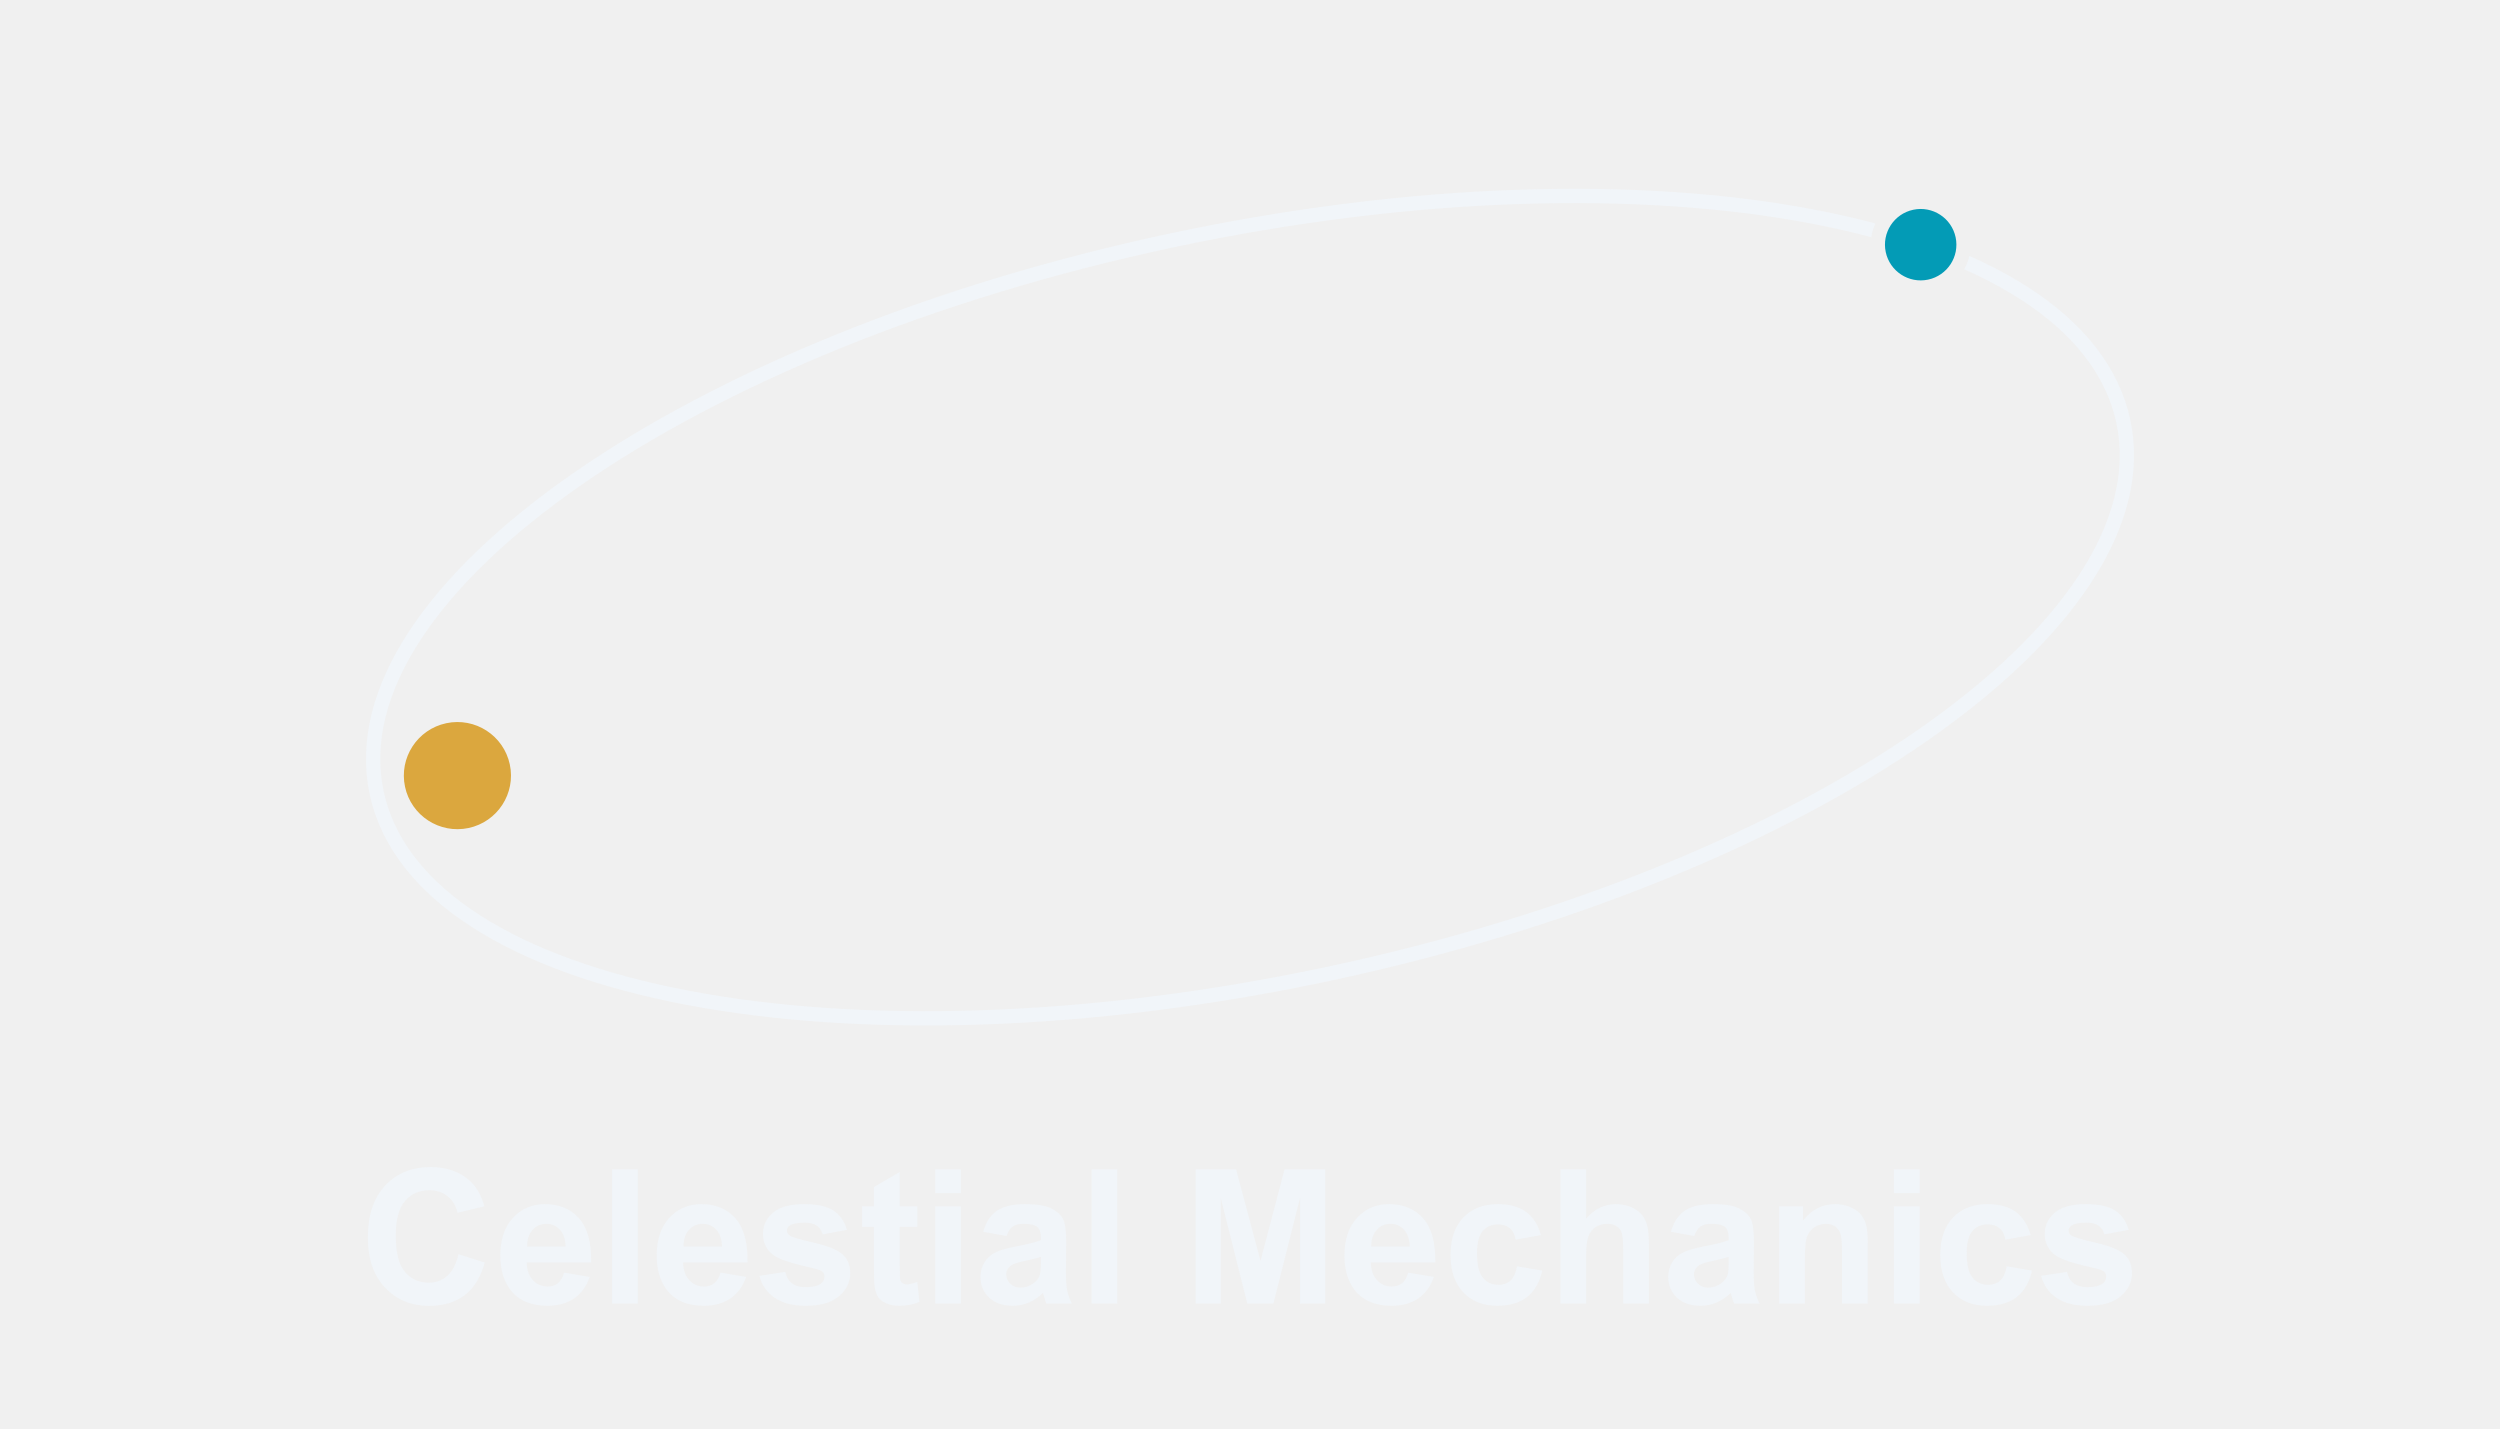
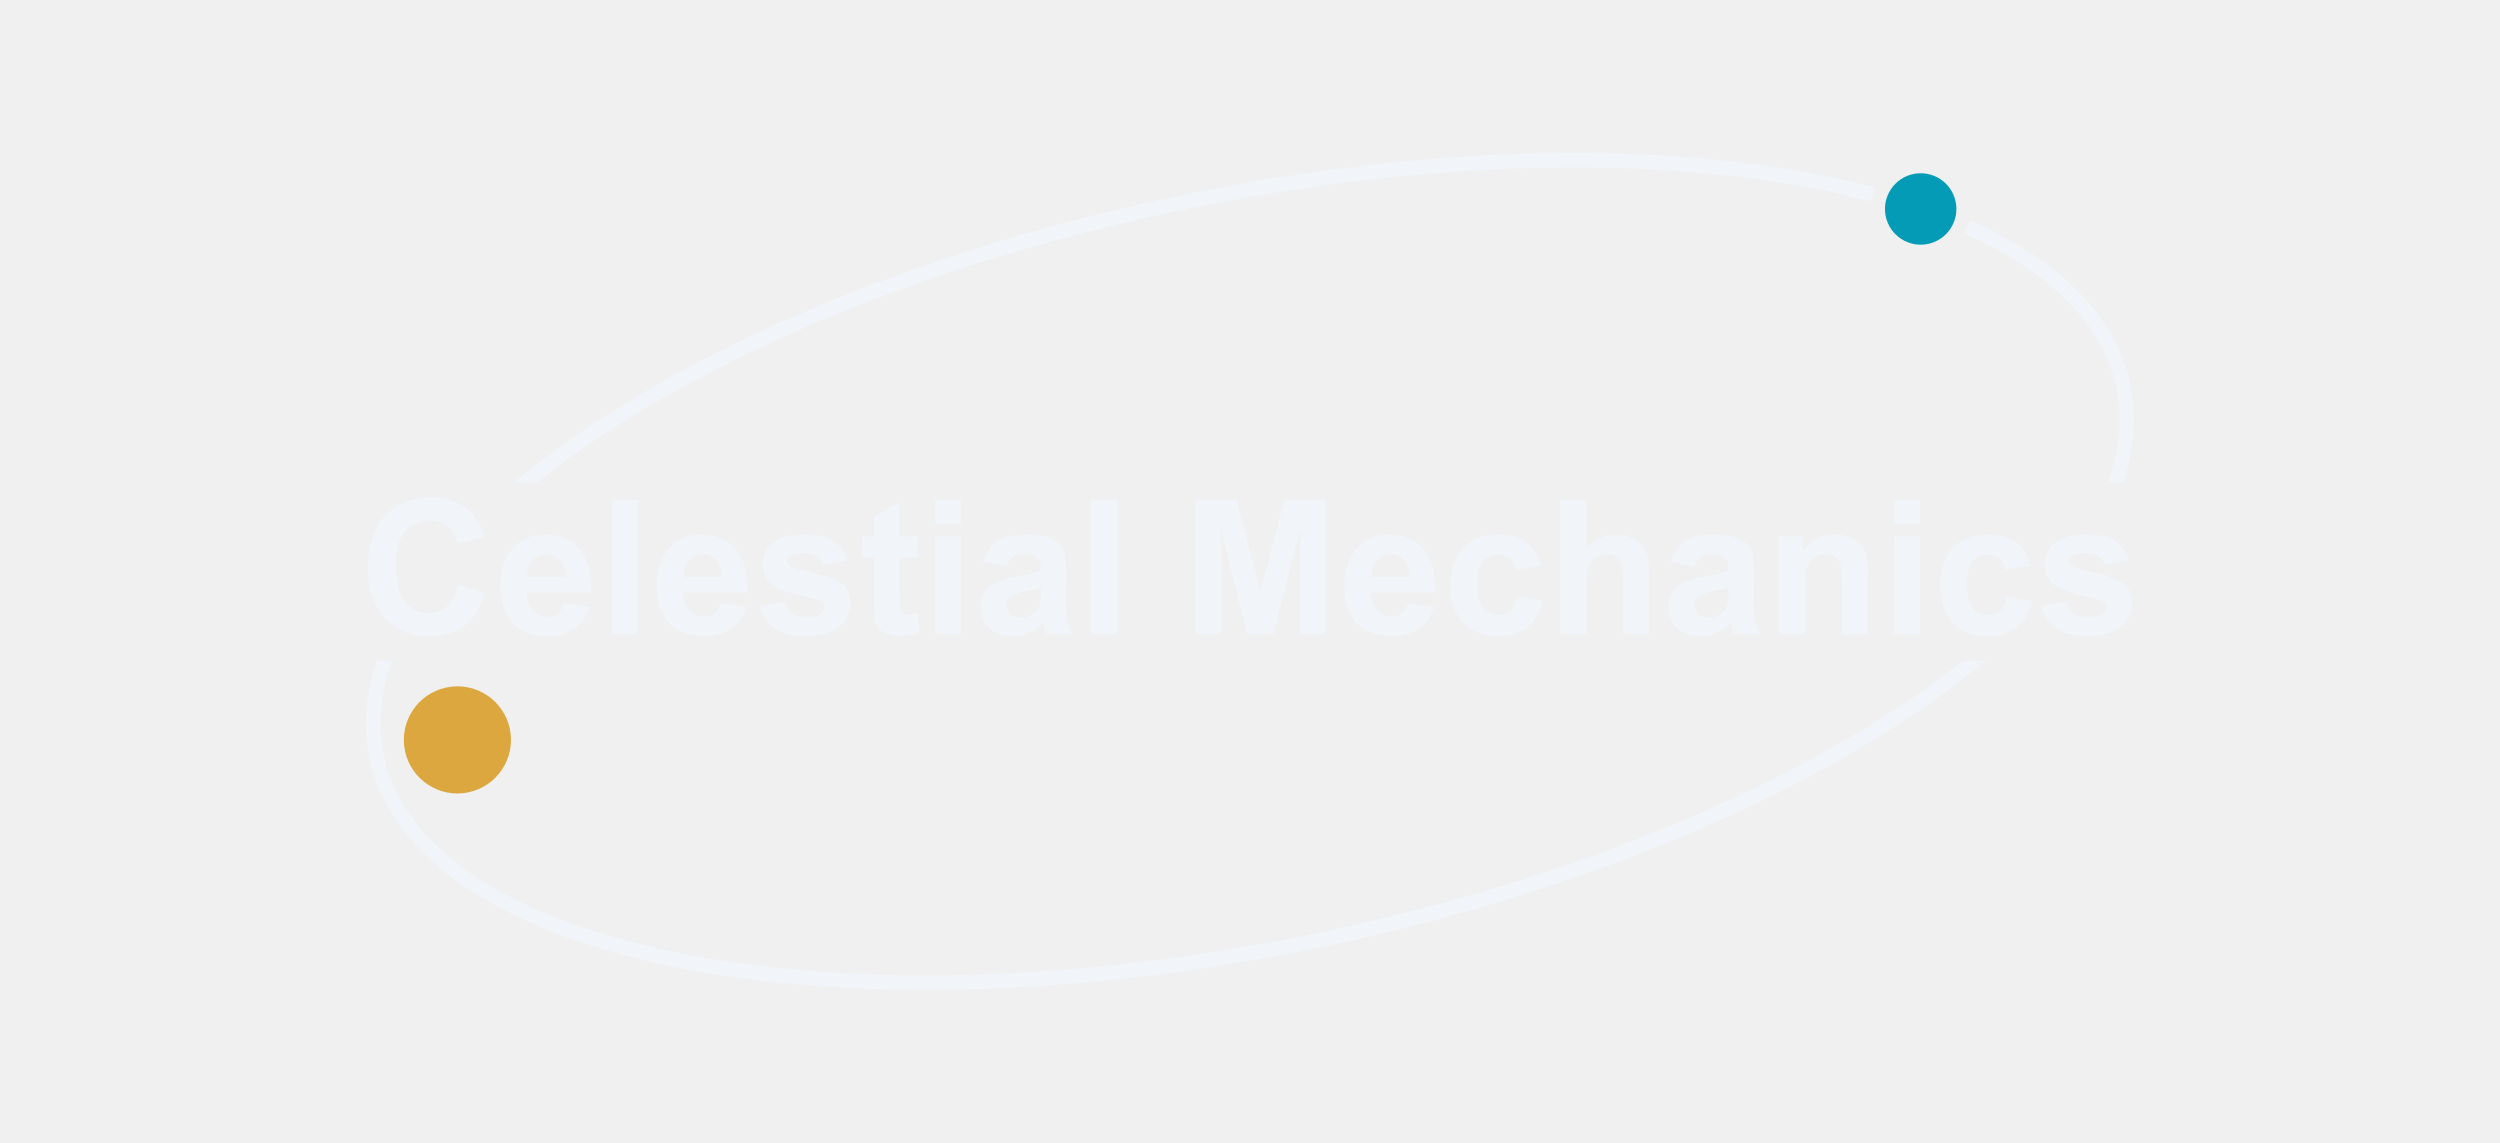
- <svg xmlns="http://www.w3.org/2000/svg" viewBox="0 0 1400 800" width="1400" height="800" role="img" aria-labelledby="logo-title logo-desc" lang="en">
+ <svg xmlns="http://www.w3.org/2000/svg" viewBox="0 0 1400 640" width="1400" height="640" role="img" aria-labelledby="logo-title logo-desc" lang="en">
  <defs>
    <mask id="planet-gap" maskUnits="userSpaceOnUse" x="-520" y="-250" width="1040" height="500">
      <rect x="-520" y="-250" width="1040" height="500" fill="white" />
      <circle cx="409.576" cy="-120.451" r="28" fill="black" />
    </mask>
+     <mask id="wordmark-clearance" maskUnits="userSpaceOnUse" x="0" y="0" width="1400" height="640">
+       <rect width="1400" height="640" fill="white" />
+       <rect x="185.019" y="270" width="1029.961" height="100" fill="black" />
+     </mask>
  </defs>
-   <g id="orbit-symbol" transform="translate(700 340) rotate(-12)">
-     <ellipse id="orbit" cx="0" cy="0" rx="500" ry="210" fill="none" stroke="#f1f5f9" stroke-width="8" mask="url(#planet-gap)" />
-     <circle id="sun" cx="-453.762" cy="0" r="30" fill="#dba73e" />
-     <circle id="planet" cx="409.576" cy="-120.451" r="20" fill="#039bb6" />
+   <g mask="url(#wordmark-clearance)">
+     <g id="orbit-symbol" transform="translate(700 320) rotate(-12)">
+       <ellipse id="orbit" cx="0" cy="0" rx="500" ry="210" fill="none" stroke="#f1f5f9" stroke-width="8" mask="url(#planet-gap)" />
+       <circle id="sun" cx="-453.762" cy="0" r="30" fill="#dba73e" />
+       <circle id="planet" cx="409.576" cy="-120.451" r="20" fill="#039bb6" />
+     </g>
  </g>
-   <path id="wordmark" fill="#f1f5f9" transform="translate(201.0193 730) scale(0.05126953 -0.05126953)" d="M1087 539 1374 448Q1308 208 1154.5 91.5Q1001 -25 765 -25Q473 -25 285.0 174.5Q97 374 97 720Q97 1086 286.0 1288.5Q475 1491 783 1491Q1052 1491 1220 1332Q1320 1238 1370 1062L1077 992Q1051 1106 968.5 1172.0Q886 1238 768 1238Q605 1238 503.5 1121.0Q402 1004 402 742Q402 464 502.0 346.0Q602 228 762 228Q880 228 965.0 303.0Q1050 378 1087 539ZM2241 338 2521 291Q2467 137 2350.5 56.5Q2234 -24 2059 -24Q1782 -24 1649 157Q1544 302 1544 523Q1544 787 1682.0 936.5Q1820 1086 2031 1086Q2268 1086 2405.0 929.5Q2542 773 2536 450H1832Q1835 325 1900.0 255.5Q1965 186 2062 186Q2128 186 2173.0 222.0Q2218 258 2241 338ZM2257 622Q2254 744 2194.0 807.5Q2134 871 2048 871Q1956 871 1896 804Q1836 737 1837 622ZM2765 0V1466H3046V0ZM3949 338 4229 291Q4175 137 4058.5 56.5Q3942 -24 3767 -24Q3490 -24 3357 157Q3252 302 3252 523Q3252 787 3390.0 936.5Q3528 1086 3739 1086Q3976 1086 4113.0 929.5Q4250 773 4244 450H3540Q3543 325 3608.0 255.5Q3673 186 3770 186Q3836 186 3881.0 222.0Q3926 258 3949 338ZM3965 622Q3962 744 3902.0 807.5Q3842 871 3756 871Q3664 871 3604 804Q3544 737 3545 622ZM4374 303 4656 346Q4674 264 4729.0 221.5Q4784 179 4883 179Q4992 179 5047 219Q5084 247 5084 294Q5084 326 5064 347Q5043 367 4970 384Q4630 459 4539 521Q4413 607 4413 760Q4413 898 4522.0 992.0Q4631 1086 4860 1086Q5078 1086 5184.0 1015.0Q5290 944 5330 805L5065 756Q5048 818 5000.5 851.0Q4953 884 4865 884Q4754 884 4706 853Q4674 831 4674 796Q4674 766 4702 745Q4740 717 4964.5 666.0Q5189 615 5278 541Q5366 466 5366 332Q5366 186 5244.0 81.0Q5122 -24 4883 -24Q4666 -24 4539.5 64.0Q4413 152 4374 303ZM6099 1062V838H5907V410Q5907 280 5912.5 258.5Q5918 237 5937.5 223.0Q5957 209 5985 209Q6024 209 6098 236L6122 18Q6024 -24 5900 -24Q5824 -24 5763.0 1.5Q5702 27 5673.5 67.5Q5645 108 5634 177Q5625 226 5625 375V838H5496V1062H5625V1273L5907 1437V1062ZM6294 1206V1466H6575V1206ZM6294 0V1062H6575V0ZM7073 738 6818 784Q6861 938 6966.0 1012.0Q7071 1086 7278 1086Q7466 1086 7558.0 1041.5Q7650 997 7687.5 928.5Q7725 860 7725 677L7722 349Q7722 209 7735.5 142.5Q7749 76 7786 0H7508Q7497 28 7481 83Q7474 108 7471 116Q7399 46 7317.0 11.0Q7235 -24 7142 -24Q6978 -24 6883.5 65.0Q6789 154 6789 290Q6789 380 6832.0 450.5Q6875 521 6952.5 558.5Q7030 596 7176 624Q7373 661 7449 693V721Q7449 802 7409.0 836.5Q7369 871 7258 871Q7183 871 7141.0 841.5Q7099 812 7073 738ZM7449 510Q7395 492 7278.0 467.0Q7161 442 7125 418Q7070 379 7070 319Q7070 260 7114.0 217.0Q7158 174 7226 174Q7302 174 7371 224Q7422 262 7438 317Q7449 353 7449 454ZM8002 0V1466H8283V0ZM9138 0V1466H9581L9847 466L10110 1466H10554V0H10279V1154L9988 0H9703L9413 1154V0ZM11461 338 11741 291Q11687 137 11570.5 56.5Q11454 -24 11279 -24Q11002 -24 10869 157Q10764 302 10764 523Q10764 787 10902.0 936.5Q11040 1086 11251 1086Q11488 1086 11625.0 929.5Q11762 773 11756 450H11052Q11055 325 11120.0 255.5Q11185 186 11282 186Q11348 186 11393.0 222.0Q11438 258 11461 338ZM11477 622Q11474 744 11414.0 807.5Q11354 871 11268 871Q11176 871 11116 804Q11056 737 11057 622ZM12911 748 12634 698Q12620 781 12570.5 823.0Q12521 865 12442 865Q12337 865 12274.5 792.5Q12212 720 12212 550Q12212 361 12275.5 283.0Q12339 205 12446 205Q12526 205 12577.0 250.5Q12628 296 12649 407L12925 360Q12882 170 12760.0 73.0Q12638 -24 12433 -24Q12200 -24 12061.5 123.0Q11923 270 11923 530Q11923 793 12062.0 939.5Q12201 1086 12438 1086Q12632 1086 12746.5 1002.5Q12861 919 12911 748ZM13404 1466V927Q13540 1086 13729 1086Q13826 1086 13904.0 1050.0Q13982 1014 14021.5 958.0Q14061 902 14075.5 834.0Q14090 766 14090 623V0H13809V561Q13809 728 13793.0 773.0Q13777 818 13736.5 844.5Q13696 871 13635 871Q13565 871 13510.0 837.0Q13455 803 13429.5 734.5Q13404 666 13404 532V0H13123V1466ZM14585 738 14330 784Q14373 938 14478.0 1012.0Q14583 1086 14790 1086Q14978 1086 15070.0 1041.5Q15162 997 15199.5 928.5Q15237 860 15237 677L15234 349Q15234 209 15247.5 142.5Q15261 76 15298 0H15020Q15009 28 14993 83Q14986 108 14983 116Q14911 46 14829.0 11.0Q14747 -24 14654 -24Q14490 -24 14395.5 65.0Q14301 154 14301 290Q14301 380 14344.0 450.5Q14387 521 14464.5 558.5Q14542 596 14688 624Q14885 661 14961 693V721Q14961 802 14921.0 836.5Q14881 871 14770 871Q14695 871 14653.0 841.5Q14611 812 14585 738ZM14961 510Q14907 492 14790.0 467.0Q14673 442 14637 418Q14582 379 14582 319Q14582 260 14626.0 217.0Q14670 174 14738 174Q14814 174 14883 224Q14934 262 14950 317Q14961 353 14961 454ZM16480 0H16199V542Q16199 714 16181.0 764.5Q16163 815 16122.5 843.0Q16082 871 16025 871Q15952 871 15894.0 831.0Q15836 791 15814.5 725.0Q15793 659 15793 481V0H15512V1062H15773V906Q15912 1086 16123 1086Q16216 1086 16293.0 1052.5Q16370 1019 16409.5 967.0Q16449 915 16464.5 849.0Q16480 783 16480 660ZM16765 1206V1466H17046V1206ZM16765 0V1062H17046V0ZM18260 748 17983 698Q17969 781 17919.5 823.0Q17870 865 17791 865Q17686 865 17623.5 792.5Q17561 720 17561 550Q17561 361 17624.5 283.0Q17688 205 17795 205Q17875 205 17926.0 250.5Q17977 296 17998 407L18274 360Q18231 170 18109.0 73.0Q17987 -24 17782 -24Q17549 -24 17410.5 123.0Q17272 270 17272 530Q17272 793 17411.0 939.5Q17550 1086 17787 1086Q17981 1086 18095.5 1002.5Q18210 919 18260 748ZM18374 303 18656 346Q18674 264 18729.0 221.5Q18784 179 18883 179Q18992 179 19047 219Q19084 247 19084 294Q19084 326 19064 347Q19043 367 18970 384Q18630 459 18539 521Q18413 607 18413 760Q18413 898 18522.0 992.0Q18631 1086 18860 1086Q19078 1086 19184.0 1015.0Q19290 944 19330 805L19065 756Q19048 818 19000.5 851.0Q18953 884 18865 884Q18754 884 18706 853Q18674 831 18674 796Q18674 766 18702 745Q18740 717 18964.5 666.0Q19189 615 19278 541Q19366 466 19366 332Q19366 186 19244.0 81.0Q19122 -24 18883 -24Q18666 -24 18539.5 64.0Q18413 152 18374 303Z" />
+   <path id="wordmark" fill="#f1f5f9" transform="translate(201.0193 355) scale(0.05126953 -0.05126953)" d="M1087 539 1374 448Q1308 208 1154.5 91.5Q1001 -25 765 -25Q473 -25 285.0 174.5Q97 374 97 720Q97 1086 286.0 1288.5Q475 1491 783 1491Q1052 1491 1220 1332Q1320 1238 1370 1062L1077 992Q1051 1106 968.5 1172.0Q886 1238 768 1238Q605 1238 503.5 1121.0Q402 1004 402 742Q402 464 502.0 346.0Q602 228 762 228Q880 228 965.0 303.0Q1050 378 1087 539ZM2241 338 2521 291Q2467 137 2350.5 56.5Q2234 -24 2059 -24Q1782 -24 1649 157Q1544 302 1544 523Q1544 787 1682.0 936.5Q1820 1086 2031 1086Q2268 1086 2405.0 929.5Q2542 773 2536 450H1832Q1835 325 1900.0 255.5Q1965 186 2062 186Q2128 186 2173.0 222.0Q2218 258 2241 338ZM2257 622Q2254 744 2194.0 807.5Q2134 871 2048 871Q1956 871 1896 804Q1836 737 1837 622ZM2765 0V1466H3046V0ZM3949 338 4229 291Q4175 137 4058.5 56.5Q3942 -24 3767 -24Q3490 -24 3357 157Q3252 302 3252 523Q3252 787 3390.0 936.5Q3528 1086 3739 1086Q3976 1086 4113.0 929.5Q4250 773 4244 450H3540Q3543 325 3608.0 255.5Q3673 186 3770 186Q3836 186 3881.0 222.0Q3926 258 3949 338ZM3965 622Q3962 744 3902.0 807.5Q3842 871 3756 871Q3664 871 3604 804Q3544 737 3545 622ZM4374 303 4656 346Q4674 264 4729.0 221.5Q4784 179 4883 179Q4992 179 5047 219Q5084 247 5084 294Q5084 326 5064 347Q5043 367 4970 384Q4630 459 4539 521Q4413 607 4413 760Q4413 898 4522.0 992.0Q4631 1086 4860 1086Q5078 1086 5184.0 1015.0Q5290 944 5330 805L5065 756Q5048 818 5000.5 851.0Q4953 884 4865 884Q4754 884 4706 853Q4674 831 4674 796Q4674 766 4702 745Q4740 717 4964.5 666.0Q5189 615 5278 541Q5366 466 5366 332Q5366 186 5244.0 81.0Q5122 -24 4883 -24Q4666 -24 4539.5 64.0Q4413 152 4374 303ZM6099 1062V838H5907V410Q5907 280 5912.5 258.5Q5918 237 5937.5 223.0Q5957 209 5985 209Q6024 209 6098 236L6122 18Q6024 -24 5900 -24Q5824 -24 5763.0 1.5Q5702 27 5673.5 67.5Q5645 108 5634 177Q5625 226 5625 375V838H5496V1062H5625V1273L5907 1437V1062ZM6294 1206V1466H6575V1206ZM6294 0V1062H6575V0ZM7073 738 6818 784Q6861 938 6966.0 1012.0Q7071 1086 7278 1086Q7466 1086 7558.0 1041.5Q7650 997 7687.5 928.5Q7725 860 7725 677L7722 349Q7722 209 7735.5 142.5Q7749 76 7786 0H7508Q7497 28 7481 83Q7474 108 7471 116Q7399 46 7317.0 11.0Q7235 -24 7142 -24Q6978 -24 6883.5 65.0Q6789 154 6789 290Q6789 380 6832.0 450.5Q6875 521 6952.5 558.5Q7030 596 7176 624Q7373 661 7449 693V721Q7449 802 7409.0 836.5Q7369 871 7258 871Q7183 871 7141.0 841.5Q7099 812 7073 738ZM7449 510Q7395 492 7278.0 467.0Q7161 442 7125 418Q7070 379 7070 319Q7070 260 7114.0 217.0Q7158 174 7226 174Q7302 174 7371 224Q7422 262 7438 317Q7449 353 7449 454ZM8002 0V1466H8283V0ZM9138 0V1466H9581L9847 466L10110 1466H10554V0H10279V1154L9988 0H9703L9413 1154V0ZM11461 338 11741 291Q11687 137 11570.5 56.5Q11454 -24 11279 -24Q11002 -24 10869 157Q10764 302 10764 523Q10764 787 10902.0 936.5Q11040 1086 11251 1086Q11488 1086 11625.0 929.5Q11762 773 11756 450H11052Q11055 325 11120.0 255.5Q11185 186 11282 186Q11348 186 11393.0 222.0Q11438 258 11461 338ZM11477 622Q11474 744 11414.0 807.5Q11354 871 11268 871Q11176 871 11116 804Q11056 737 11057 622ZM12911 748 12634 698Q12620 781 12570.5 823.0Q12521 865 12442 865Q12337 865 12274.5 792.5Q12212 720 12212 550Q12212 361 12275.5 283.0Q12339 205 12446 205Q12526 205 12577.0 250.5Q12628 296 12649 407L12925 360Q12882 170 12760.0 73.0Q12638 -24 12433 -24Q12200 -24 12061.5 123.0Q11923 270 11923 530Q11923 793 12062.0 939.5Q12201 1086 12438 1086Q12632 1086 12746.5 1002.5Q12861 919 12911 748ZM13404 1466V927Q13540 1086 13729 1086Q13826 1086 13904.0 1050.0Q13982 1014 14021.5 958.0Q14061 902 14075.5 834.0Q14090 766 14090 623V0H13809V561Q13809 728 13793.0 773.0Q13777 818 13736.5 844.5Q13696 871 13635 871Q13565 871 13510.0 837.0Q13455 803 13429.5 734.5Q13404 666 13404 532V0H13123V1466ZM14585 738 14330 784Q14373 938 14478.0 1012.0Q14583 1086 14790 1086Q14978 1086 15070.0 1041.5Q15162 997 15199.5 928.5Q15237 860 15237 677L15234 349Q15234 209 15247.5 142.5Q15261 76 15298 0H15020Q15009 28 14993 83Q14986 108 14983 116Q14911 46 14829.0 11.0Q14747 -24 14654 -24Q14490 -24 14395.5 65.0Q14301 154 14301 290Q14301 380 14344.0 450.5Q14387 521 14464.5 558.5Q14542 596 14688 624Q14885 661 14961 693V721Q14961 802 14921.0 836.5Q14881 871 14770 871Q14695 871 14653.0 841.5Q14611 812 14585 738ZM14961 510Q14907 492 14790.0 467.0Q14673 442 14637 418Q14582 379 14582 319Q14582 260 14626.0 217.0Q14670 174 14738 174Q14814 174 14883 224Q14934 262 14950 317Q14961 353 14961 454ZM16480 0H16199V542Q16199 714 16181.0 764.5Q16163 815 16122.5 843.0Q16082 871 16025 871Q15952 871 15894.0 831.0Q15836 791 15814.5 725.0Q15793 659 15793 481V0H15512V1062H15773V906Q15912 1086 16123 1086Q16216 1086 16293.0 1052.5Q16370 1019 16409.5 967.0Q16449 915 16464.5 849.0Q16480 783 16480 660ZM16765 1206V1466H17046V1206ZM16765 0V1062H17046V0ZM18260 748 17983 698Q17969 781 17919.5 823.0Q17870 865 17791 865Q17686 865 17623.5 792.5Q17561 720 17561 550Q17561 361 17624.5 283.0Q17688 205 17795 205Q17875 205 17926.0 250.5Q17977 296 17998 407L18274 360Q18231 170 18109.0 73.0Q17987 -24 17782 -24Q17549 -24 17410.5 123.0Q17272 270 17272 530Q17272 793 17411.0 939.5Q17550 1086 17787 1086Q17981 1086 18095.5 1002.5Q18210 919 18260 748ZM18374 303 18656 346Q18674 264 18729.0 221.5Q18784 179 18883 179Q18992 179 19047 219Q19084 247 19084 294Q19084 326 19064 347Q19043 367 18970 384Q18630 459 18539 521Q18413 607 18413 760Q18413 898 18522.0 992.0Q18631 1086 18860 1086Q19078 1086 19184.0 1015.0Q19290 944 19330 805L19065 756Q19048 818 19000.5 851.0Q18953 884 18865 884Q18754 884 18706 853Q18674 831 18674 796Q18674 766 18702 745Q18740 717 18964.5 666.0Q19189 615 19278 541Q19366 466 19366 332Q19366 186 19244.0 81.0Q19122 -24 18883 -24Q18666 -24 18539.5 64.0Q18413 152 18374 303Z" />
</svg>
